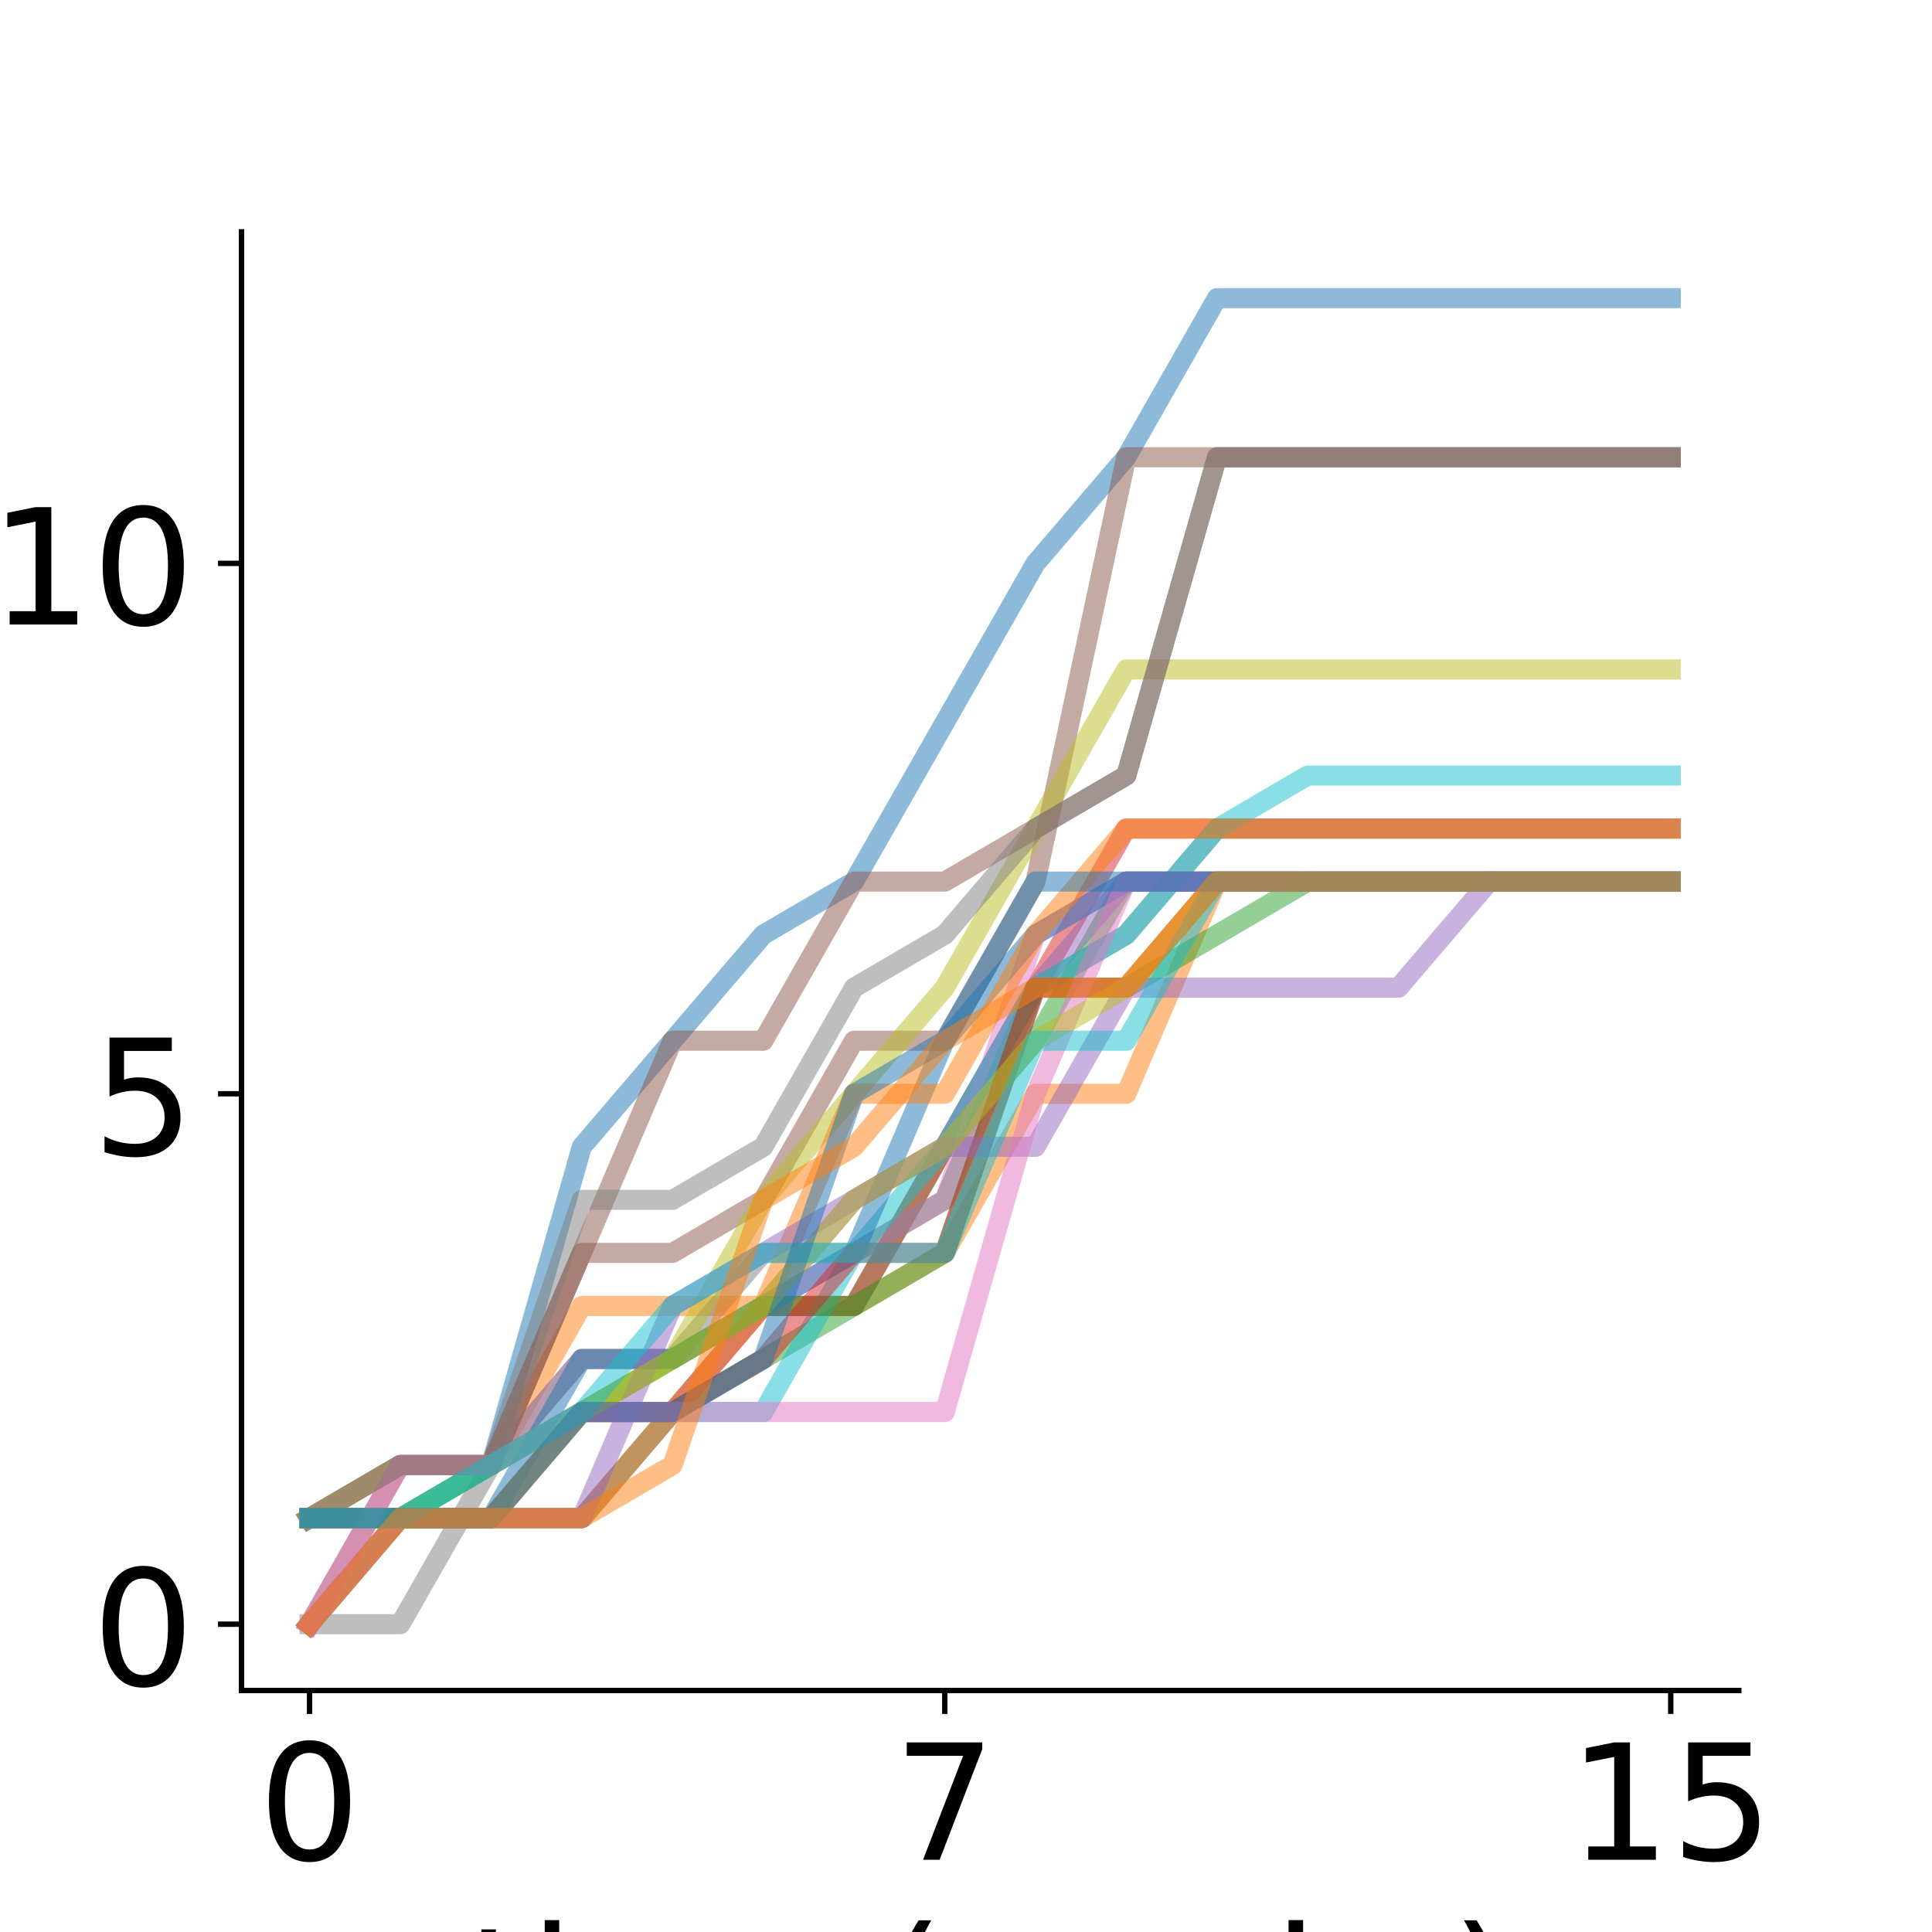
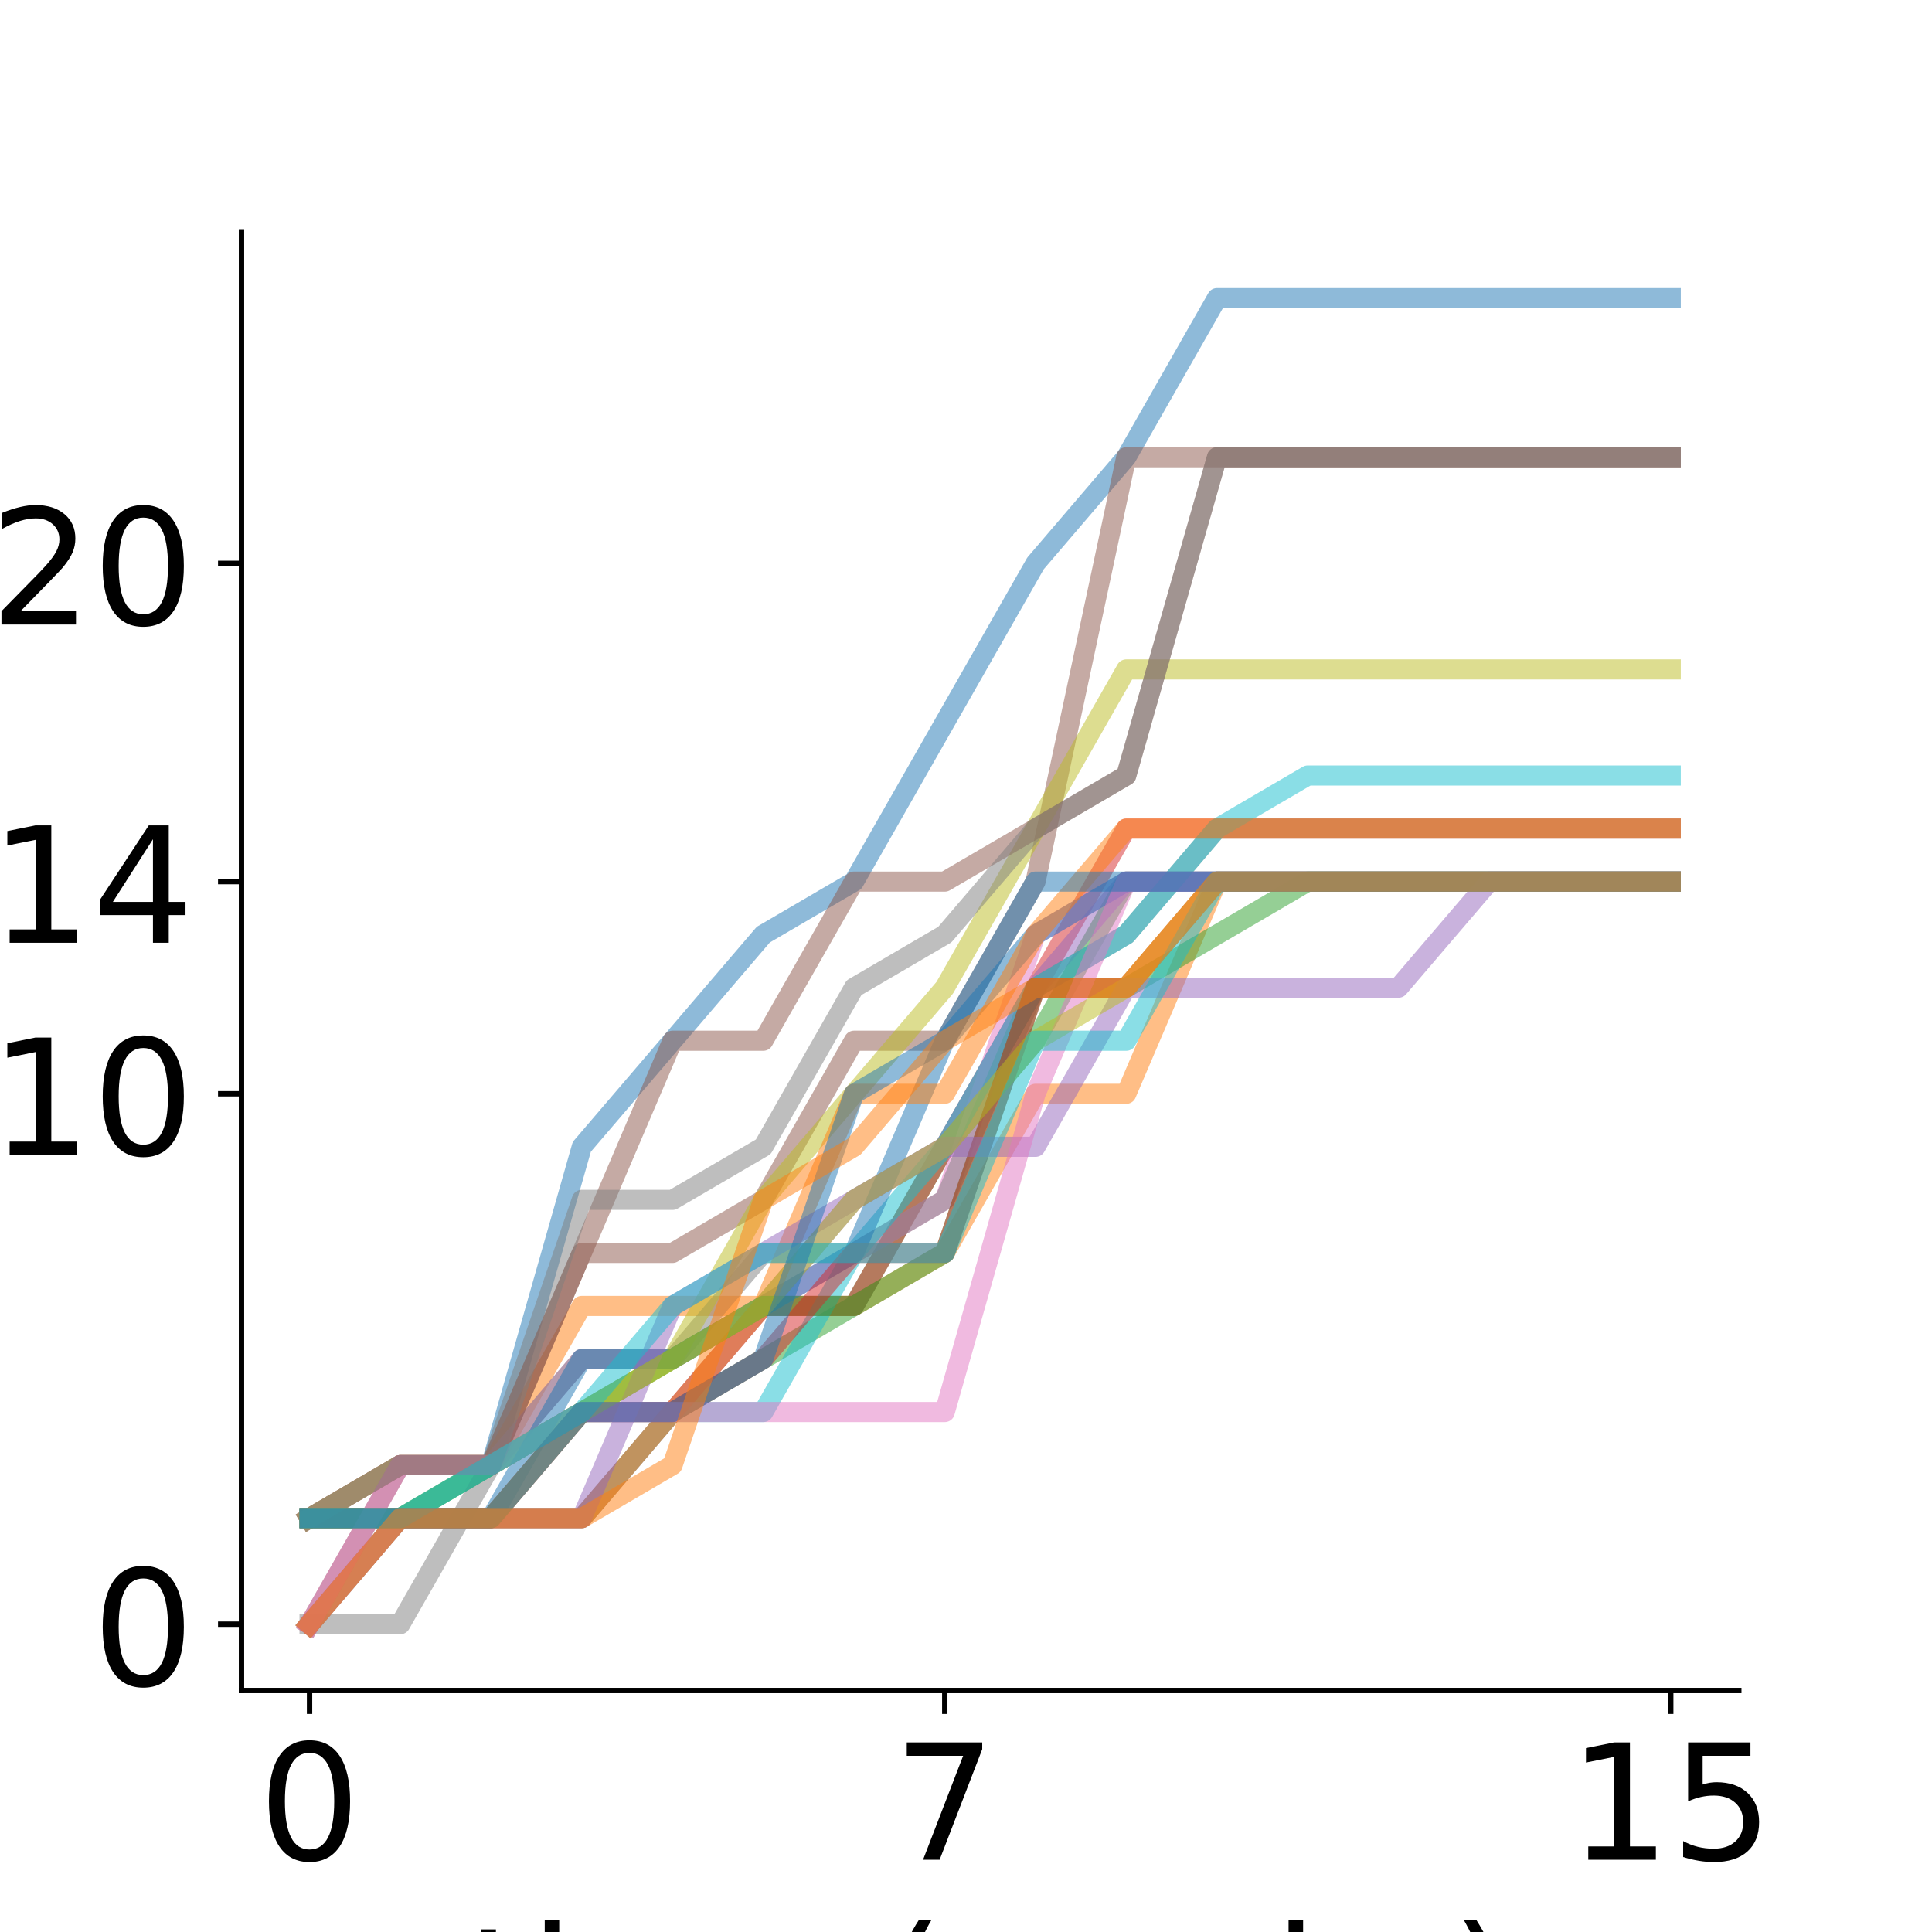
<svg xmlns="http://www.w3.org/2000/svg" xmlns:xlink="http://www.w3.org/1999/xlink" width="288pt" height="288pt" viewBox="0 0 288 288" version="1.1">
  <defs>
    <style type="text/css">*{stroke-linejoin: round; stroke-linecap: butt}</style>
  </defs>
  <g id="figure_1">
    <g id="patch_1">
      <path d="M 0 288  L 288 288  L 288 0  L 0 0  z " style="fill: #ffffff" />
    </g>
    <g id="axes_1">
      <g id="patch_2">
        <path d="M 36 252  L 259.2 252  L 259.2 34.56  L 36 34.56  z " style="fill: #ffffff" />
      </g>
      <g id="matplotlib.axis_1">
        <g id="xtick_1">
          <g id="line2d_1">
            <defs>
-               <path id="m5f97960195" d="M 0 0  L 0 3.5  " style="stroke: #000000; stroke-width: 0.8" />
-             </defs>
-             <g>
-               <use xlink:href="#m5f97960195" x="46.145" y="252" style="stroke: #000000; stroke-width: 0.8" />
+               <path id="m5da1a4e083" d="M 0 0  L 0 3.5  " style="stroke: #000000; stroke-width: 0.8" />
+             </defs>
+             <g>
+               <use xlink:href="#m5da1a4e083" x="46.145" y="252" style="stroke: #000000; stroke-width: 0.8" />
            </g>
          </g>
          <g id="text_1">
            <g transform="translate(38.51046 277.2362) scale(0.24 -0.24)">
              <defs>
                <path id="DejaVuSans-30" d="M 2034 4250  Q 1547 4250 1301 3770  Q 1056 3291 1056 2328  Q 1056 1369 1301 889  Q 1547 409 2034 409  Q 2525 409 2770 889  Q 3016 1369 3016 2328  Q 3016 3291 2770 3770  Q 2525 4250 2034 4250  z M 2034 4750  Q 2819 4750 3233 4129  Q 3647 3509 3647 2328  Q 3647 1150 3233 529  Q 2819 -91 2034 -91  Q 1250 -91 836 529  Q 422 1150 422 2328  Q 422 3509 836 4129  Q 1250 4750 2034 4750  z " transform="scale(0.015625)" />
              </defs>
              <use xlink:href="#DejaVuSans-30" />
            </g>
          </g>
        </g>
        <g id="xtick_2">
          <g id="line2d_2">
            <g>
-               <use xlink:href="#m5f97960195" x="140.836" y="252" style="stroke: #000000; stroke-width: 0.8" />
+               <use xlink:href="#m5da1a4e083" x="140.836" y="252" style="stroke: #000000; stroke-width: 0.8" />
            </g>
          </g>
          <g id="text_2">
            <g transform="translate(133.2014 277.2362) scale(0.24 -0.24)">
              <defs>
                <path id="DejaVuSans-37" d="M 525 4666  L 3525 4666  L 3525 4397  L 1831 0  L 1172 0  L 2766 4134  L 525 4134  L 525 4666  z " transform="scale(0.015625)" />
              </defs>
              <use xlink:href="#DejaVuSans-37" />
            </g>
          </g>
        </g>
        <g id="xtick_3">
          <g id="line2d_3">
            <g>
-               <use xlink:href="#m5f97960195" x="249.055" y="252" style="stroke: #000000; stroke-width: 0.8" />
+               <use xlink:href="#m5da1a4e083" x="249.055" y="252" style="stroke: #000000; stroke-width: 0.8" />
            </g>
          </g>
          <g id="text_3">
            <g transform="translate(233.7845 277.2362) scale(0.24 -0.24)">
              <defs>
                <path id="DejaVuSans-31" d="M 794 531  L 1825 531  L 1825 4091  L 703 3866  L 703 4441  L 1819 4666  L 2450 4666  L 2450 531  L 3481 531  L 3481 0  L 794 0  L 794 531  z " transform="scale(0.015625)" />
                <path id="DejaVuSans-35" d="M 691 4666  L 3169 4666  L 3169 4134  L 1269 4134  L 1269 2991  Q 1406 3038 1543 3061  Q 1681 3084 1819 3084  Q 2600 3084 3056 2656  Q 3513 2228 3513 1497  Q 3513 744 3044 326  Q 2575 -91 1722 -91  Q 1428 -91 1123 -41  Q 819 9 494 109  L 494 744  Q 775 591 1075 516  Q 1375 441 1709 441  Q 2250 441 2565 725  Q 2881 1009 2881 1497  Q 2881 1984 2565 2268  Q 2250 2553 1709 2553  Q 1456 2553 1204 2497  Q 953 2441 691 2322  L 691 4666  z " transform="scale(0.015625)" />
              </defs>
              <use xlink:href="#DejaVuSans-31" />
              <use xlink:href="#DejaVuSans-35" x="63.623" />
            </g>
          </g>
        </g>
        <g id="text_4">
          <g transform="translate(69.53063 304.4638) scale(0.24 -0.24)">
            <defs>
              <path id="DejaVuSans-74" d="M 1172 4494  L 1172 3500  L 2356 3500  L 2356 3053  L 1172 3053  L 1172 1153  Q 1172 725 1289 603  Q 1406 481 1766 481  L 2356 481  L 2356 0  L 1766 0  Q 1100 0 847 248  Q 594 497 594 1153  L 594 3053  L 172 3053  L 172 3500  L 594 3500  L 594 4494  L 1172 4494  z " transform="scale(0.015625)" />
              <path id="DejaVuSans-69" d="M 603 3500  L 1178 3500  L 1178 0  L 603 0  L 603 3500  z M 603 4863  L 1178 4863  L 1178 4134  L 603 4134  L 603 4863  z " transform="scale(0.015625)" />
              <path id="DejaVuSans-6d" d="M 3328 2828  Q 3544 3216 3844 3400  Q 4144 3584 4550 3584  Q 5097 3584 5394 3201  Q 5691 2819 5691 2113  L 5691 0  L 5113 0  L 5113 2094  Q 5113 2597 4934 2840  Q 4756 3084 4391 3084  Q 3944 3084 3684 2787  Q 3425 2491 3425 1978  L 3425 0  L 2847 0  L 2847 2094  Q 2847 2600 2669 2842  Q 2491 3084 2119 3084  Q 1678 3084 1418 2786  Q 1159 2488 1159 1978  L 1159 0  L 581 0  L 581 3500  L 1159 3500  L 1159 2956  Q 1356 3278 1631 3431  Q 1906 3584 2284 3584  Q 2666 3584 2933 3390  Q 3200 3197 3328 2828  z " transform="scale(0.015625)" />
              <path id="DejaVuSans-65" d="M 3597 1894  L 3597 1613  L 953 1613  Q 991 1019 1311 708  Q 1631 397 2203 397  Q 2534 397 2845 478  Q 3156 559 3463 722  L 3463 178  Q 3153 47 2828 -22  Q 2503 -91 2169 -91  Q 1331 -91 842 396  Q 353 884 353 1716  Q 353 2575 817 3079  Q 1281 3584 2069 3584  Q 2775 3584 3186 3129  Q 3597 2675 3597 1894  z M 3022 2063  Q 3016 2534 2758 2815  Q 2500 3097 2075 3097  Q 1594 3097 1305 2825  Q 1016 2553 972 2059  L 3022 2063  z " transform="scale(0.015625)" />
              <path id="DejaVuSans-20" transform="scale(0.015625)" />
              <path id="DejaVuSans-28" d="M 1984 4856  Q 1566 4138 1362 3434  Q 1159 2731 1159 2009  Q 1159 1288 1364 580  Q 1569 -128 1984 -844  L 1484 -844  Q 1016 -109 783 600  Q 550 1309 550 2009  Q 550 2706 781 3412  Q 1013 4119 1484 4856  L 1984 4856  z " transform="scale(0.015625)" />
              <path id="DejaVuSans-77" d="M 269 3500  L 844 3500  L 1563 769  L 2278 3500  L 2956 3500  L 3675 769  L 4391 3500  L 4966 3500  L 4050 0  L 3372 0  L 2619 2869  L 1863 0  L 1184 0  L 269 3500  z " transform="scale(0.015625)" />
              <path id="DejaVuSans-6b" d="M 581 4863  L 1159 4863  L 1159 1991  L 2875 3500  L 3609 3500  L 1753 1863  L 3688 0  L 2938 0  L 1159 1709  L 1159 0  L 581 0  L 581 4863  z " transform="scale(0.015625)" />
              <path id="DejaVuSans-73" d="M 2834 3397  L 2834 2853  Q 2591 2978 2328 3040  Q 2066 3103 1784 3103  Q 1356 3103 1142 2972  Q 928 2841 928 2578  Q 928 2378 1081 2264  Q 1234 2150 1697 2047  L 1894 2003  Q 2506 1872 2764 1633  Q 3022 1394 3022 966  Q 3022 478 2636 193  Q 2250 -91 1575 -91  Q 1294 -91 989 -36  Q 684 19 347 128  L 347 722  Q 666 556 975 473  Q 1284 391 1588 391  Q 1994 391 2212 530  Q 2431 669 2431 922  Q 2431 1156 2273 1281  Q 2116 1406 1581 1522  L 1381 1569  Q 847 1681 609 1914  Q 372 2147 372 2553  Q 372 3047 722 3315  Q 1072 3584 1716 3584  Q 2034 3584 2315 3537  Q 2597 3491 2834 3397  z " transform="scale(0.015625)" />
              <path id="DejaVuSans-29" d="M 513 4856  L 1013 4856  Q 1481 4119 1714 3412  Q 1947 2706 1947 2009  Q 1947 1309 1714 600  Q 1481 -109 1013 -844  L 513 -844  Q 928 -128 1133 580  Q 1338 1288 1338 2009  Q 1338 2731 1133 3434  Q 928 4138 513 4856  z " transform="scale(0.015625)" />
            </defs>
            <use xlink:href="#DejaVuSans-74" />
            <use xlink:href="#DejaVuSans-69" x="39.209" />
            <use xlink:href="#DejaVuSans-6d" x="66.992" />
            <use xlink:href="#DejaVuSans-65" x="164.404" />
            <use xlink:href="#DejaVuSans-20" x="225.928" />
            <use xlink:href="#DejaVuSans-28" x="257.715" />
            <use xlink:href="#DejaVuSans-77" x="296.729" />
            <use xlink:href="#DejaVuSans-65" x="378.516" />
            <use xlink:href="#DejaVuSans-65" x="440.039" />
            <use xlink:href="#DejaVuSans-6b" x="501.562" />
            <use xlink:href="#DejaVuSans-73" x="559.473" />
            <use xlink:href="#DejaVuSans-29" x="611.572" />
          </g>
        </g>
      </g>
      <g id="matplotlib.axis_2">
        <g id="ytick_1">
          <g id="line2d_4">
            <defs>
-               <path id="ma1c0b31562" d="M 0 0  L -3.5 0  " style="stroke: #000000; stroke-width: 0.8" />
-             </defs>
-             <g>
-               <use xlink:href="#ma1c0b31562" x="36" y="242.116" style="stroke: #000000; stroke-width: 0.8" />
+               <path id="m63caa0d29d" d="M 0 0  L -3.5 0  " style="stroke: #000000; stroke-width: 0.8" />
+             </defs>
+             <g>
+               <use xlink:href="#m63caa0d29d" x="36" y="242.116" style="stroke: #000000; stroke-width: 0.8" />
            </g>
          </g>
          <g id="text_5">
            <g transform="translate(13.73 251.2345) scale(0.24 -0.24)">
              <use xlink:href="#DejaVuSans-30" />
            </g>
          </g>
        </g>
        <g id="ytick_2">
          <g id="line2d_5">
            <g>
-               <use xlink:href="#ma1c0b31562" x="36" y="163.047" style="stroke: #000000; stroke-width: 0.8" />
+               <use xlink:href="#m63caa0d29d" x="36" y="163.047" style="stroke: #000000; stroke-width: 0.8" />
            </g>
          </g>
          <g id="text_6">
-             <g transform="translate(13.73 172.1654) scale(0.24 -0.24)">
-               <use xlink:href="#DejaVuSans-35" />
+             <g transform="translate(-1.54 172.1654) scale(0.24 -0.24)">
+               <use xlink:href="#DejaVuSans-31" />
+               <use xlink:href="#DejaVuSans-30" x="63.623" />
            </g>
          </g>
        </g>
        <g id="ytick_3">
          <g id="line2d_6">
            <g>
-               <use xlink:href="#ma1c0b31562" x="36" y="83.978" style="stroke: #000000; stroke-width: 0.8" />
+               <use xlink:href="#m63caa0d29d" x="36" y="83.978" style="stroke: #000000; stroke-width: 0.8" />
            </g>
          </g>
          <g id="text_7">
            <g transform="translate(-1.54 93.09631) scale(0.24 -0.24)">
+               <defs>
+                 <path id="DejaVuSans-32" d="M 1228 531  L 3431 531  L 3431 0  L 469 0  L 469 531  Q 828 903 1448 1529  Q 2069 2156 2228 2338  Q 2531 2678 2651 2914  Q 2772 3150 2772 3378  Q 2772 3750 2511 3984  Q 2250 4219 1831 4219  Q 1534 4219 1204 4116  Q 875 4013 500 3803  L 500 4441  Q 881 4594 1212 4672  Q 1544 4750 1819 4750  Q 2544 4750 2975 4387  Q 3406 4025 3406 3419  Q 3406 3131 3298 2873  Q 3191 2616 2906 2266  Q 2828 2175 2409 1742  Q 1991 1309 1228 531  z " transform="scale(0.015625)" />
+               </defs>
+               <use xlink:href="#DejaVuSans-32" />
+               <use xlink:href="#DejaVuSans-30" x="63.623" />
+             </g>
+           </g>
+         </g>
+         <g id="ytick_4">
+           <g id="line2d_7">
+             <g>
+               <use xlink:href="#m63caa0d29d" x="36" y="131.42" style="stroke: #000000; stroke-width: 0.8" />
+             </g>
+           </g>
+           <g id="text_8">
+             <g transform="translate(-1.54 140.5378) scale(0.24 -0.24)">
+               <defs>
+                 <path id="DejaVuSans-34" d="M 2419 4116  L 825 1625  L 2419 1625  L 2419 4116  z M 2253 4666  L 3047 4666  L 3047 1625  L 3713 1625  L 3713 1100  L 3047 1100  L 3047 0  L 2419 0  L 2419 1100  L 313 1100  L 313 1709  L 2253 4666  z " transform="scale(0.015625)" />
+               </defs>
              <use xlink:href="#DejaVuSans-31" />
-               <use xlink:href="#DejaVuSans-30" x="63.623" />
-             </g>
-           </g>
-         </g>
-         <g id="text_8">
-           <g transform="translate(-37.406 236.5462) rotate(-90) scale(0.24 -0.24)">
+               <use xlink:href="#DejaVuSans-34" x="63.623" />
+             </g>
+           </g>
+         </g>
+         <g id="text_9">
+           <g transform="translate(-37.406 232.3088) rotate(-90) scale(0.24 -0.24)">
            <defs>
              <path id="DejaVuSans-72" d="M 2631 2963  Q 2534 3019 2420 3045  Q 2306 3072 2169 3072  Q 1681 3072 1420 2755  Q 1159 2438 1159 1844  L 1159 0  L 581 0  L 581 3500  L 1159 3500  L 1159 2956  Q 1341 3275 1631 3429  Q 1922 3584 2338 3584  Q 2397 3584 2469 3576  Q 2541 3569 2628 3553  L 2631 2963  z " transform="scale(0.015625)" />
              <path id="DejaVuSans-61" d="M 2194 1759  Q 1497 1759 1228 1600  Q 959 1441 959 1056  Q 959 750 1161 570  Q 1363 391 1709 391  Q 2188 391 2477 730  Q 2766 1069 2766 1631  L 2766 1759  L 2194 1759  z M 3341 1997  L 3341 0  L 2766 0  L 2766 531  Q 2569 213 2275 61  Q 1981 -91 1556 -91  Q 1019 -91 701 211  Q 384 513 384 1019  Q 384 1609 779 1909  Q 1175 2209 1959 2209  L 2766 2209  L 2766 2266  Q 2766 2663 2505 2880  Q 2244 3097 1772 3097  Q 1472 3097 1187 3025  Q 903 2953 641 2809  L 641 3341  Q 956 3463 1253 3523  Q 1550 3584 1831 3584  Q 2591 3584 2966 3190  Q 3341 2797 3341 1997  z " transform="scale(0.015625)" />
              <path id="DejaVuSans-63" d="M 3122 3366  L 3122 2828  Q 2878 2963 2633 3030  Q 2388 3097 2138 3097  Q 1578 3097 1268 2742  Q 959 2388 959 1747  Q 959 1106 1268 751  Q 1578 397 2138 397  Q 2388 397 2633 464  Q 2878 531 3122 666  L 3122 134  Q 2881 22 2623 -34  Q 2366 -91 2075 -91  Q 1284 -91 818 406  Q 353 903 353 1747  Q 353 2603 823 3093  Q 1294 3584 2113 3584  Q 2378 3584 2631 3529  Q 2884 3475 3122 3366  z " transform="scale(0.015625)" />
              <path id="DejaVuSans-68" d="M 3513 2113  L 3513 0  L 2938 0  L 2938 2094  Q 2938 2591 2744 2837  Q 2550 3084 2163 3084  Q 1697 3084 1428 2787  Q 1159 2491 1159 1978  L 1159 0  L 581 0  L 581 4863  L 1159 4863  L 1159 2956  Q 1366 3272 1645 3428  Q 1925 3584 2291 3584  Q 2894 3584 3203 3211  Q 3513 2838 3513 2113  z " transform="scale(0.015625)" />
-               <path id="DejaVuSans-6f" d="M 1959 3097  Q 1497 3097 1228 2736  Q 959 2375 959 1747  Q 959 1119 1226 758  Q 1494 397 1959 397  Q 2419 397 2687 759  Q 2956 1122 2956 1747  Q 2956 2369 2687 2733  Q 2419 3097 1959 3097  z M 1959 3584  Q 2709 3584 3137 3096  Q 3566 2609 3566 1747  Q 3566 888 3137 398  Q 2709 -91 1959 -91  Q 1206 -91 779 398  Q 353 888 353 1747  Q 353 2609 779 3096  Q 1206 3584 1959 3584  z " transform="scale(0.015625)" />
              <path id="DejaVuSans-75" d="M 544 1381  L 544 3500  L 1119 3500  L 1119 1403  Q 1119 906 1312 657  Q 1506 409 1894 409  Q 2359 409 2629 706  Q 2900 1003 2900 1516  L 2900 3500  L 3475 3500  L 3475 0  L 2900 0  L 2900 538  Q 2691 219 2414 64  Q 2138 -91 1772 -91  Q 1169 -91 856 284  Q 544 659 544 1381  z M 1991 3584  L 1991 3584  z " transform="scale(0.015625)" />
+               <path id="DejaVuSans-6e" d="M 3513 2113  L 3513 0  L 2938 0  L 2938 2094  Q 2938 2591 2744 2837  Q 2550 3084 2163 3084  Q 1697 3084 1428 2787  Q 1159 2491 1159 1978  L 1159 0  L 581 0  L 581 3500  L 1159 3500  L 1159 2956  Q 1366 3272 1645 3428  Q 1925 3584 2291 3584  Q 2894 3584 3203 3211  Q 3513 2838 3513 2113  z " transform="scale(0.015625)" />
            </defs>
            <use xlink:href="#DejaVuSans-72" />
            <use xlink:href="#DejaVuSans-65" x="38.863" />
            <use xlink:href="#DejaVuSans-73" x="100.387" />
            <use xlink:href="#DejaVuSans-65" x="152.486" />
            <use xlink:href="#DejaVuSans-61" x="214.01" />
            <use xlink:href="#DejaVuSans-72" x="275.289" />
            <use xlink:href="#DejaVuSans-63" x="314.152" />
            <use xlink:href="#DejaVuSans-68" x="369.133" />
            <use xlink:href="#DejaVuSans-20" x="432.512" />
-             <use xlink:href="#DejaVuSans-68" x="464.299" />
-             <use xlink:href="#DejaVuSans-6f" x="527.678" />
-             <use xlink:href="#DejaVuSans-75" x="588.859" />
-             <use xlink:href="#DejaVuSans-72" x="652.238" />
-             <use xlink:href="#DejaVuSans-73" x="693.352" />
-             <use xlink:href="#DejaVuSans-20" x="745.451" />
+             <use xlink:href="#DejaVuSans-75" x="464.299" />
+             <use xlink:href="#DejaVuSans-6e" x="527.678" />
+             <use xlink:href="#DejaVuSans-69" x="591.057" />
+             <use xlink:href="#DejaVuSans-74" x="618.84" />
+             <use xlink:href="#DejaVuSans-73" x="658.049" />
+             <use xlink:href="#DejaVuSans-20" x="710.148" />
          </g>
          <g transform="translate(-10.53125 210.765) rotate(-90) scale(0.24 -0.24)">
            <defs>
+               <path id="DejaVuSans-6f" d="M 1959 3097  Q 1497 3097 1228 2736  Q 959 2375 959 1747  Q 959 1119 1226 758  Q 1494 397 1959 397  Q 2419 397 2687 759  Q 2956 1122 2956 1747  Q 2956 2369 2687 2733  Q 2419 3097 1959 3097  z M 1959 3584  Q 2709 3584 3137 3096  Q 3566 2609 3566 1747  Q 3566 888 3137 398  Q 2709 -91 1959 -91  Q 1206 -91 779 398  Q 353 888 353 1747  Q 353 2609 779 3096  Q 1206 3584 1959 3584  z " transform="scale(0.015625)" />
              <path id="DejaVuSans-70" d="M 1159 525  L 1159 -1331  L 581 -1331  L 581 3500  L 1159 3500  L 1159 2969  Q 1341 3281 1617 3432  Q 1894 3584 2278 3584  Q 2916 3584 3314 3078  Q 3713 2572 3713 1747  Q 3713 922 3314 415  Q 2916 -91 2278 -91  Q 1894 -91 1617 61  Q 1341 213 1159 525  z M 3116 1747  Q 3116 2381 2855 2742  Q 2594 3103 2138 3103  Q 1681 3103 1420 2742  Q 1159 2381 1159 1747  Q 1159 1113 1420 752  Q 1681 391 2138 391  Q 2594 391 2855 752  Q 3116 1113 3116 1747  z " transform="scale(0.015625)" />
              <path id="DejaVuSans-6c" d="M 603 4863  L 1178 4863  L 1178 0  L 603 0  L 603 4863  z " transform="scale(0.015625)" />
              <path id="DejaVuSans-64" d="M 2906 2969  L 2906 4863  L 3481 4863  L 3481 0  L 2906 0  L 2906 525  Q 2725 213 2448 61  Q 2172 -91 1784 -91  Q 1150 -91 751 415  Q 353 922 353 1747  Q 353 2572 751 3078  Q 1150 3584 1784 3584  Q 2172 3584 2448 3432  Q 2725 3281 2906 2969  z M 947 1747  Q 947 1113 1208 752  Q 1469 391 1925 391  Q 2381 391 2643 752  Q 2906 1113 2906 1747  Q 2906 2381 2643 2742  Q 2381 3103 1925 3103  Q 1469 3103 1208 2742  Q 947 2381 947 1747  z " transform="scale(0.015625)" />
            </defs>
            <use xlink:href="#DejaVuSans-20" />
            <use xlink:href="#DejaVuSans-63" x="31.787" />
            <use xlink:href="#DejaVuSans-6f" x="86.768" />
            <use xlink:href="#DejaVuSans-6d" x="147.949" />
            <use xlink:href="#DejaVuSans-70" x="245.361" />
            <use xlink:href="#DejaVuSans-6c" x="308.838" />
            <use xlink:href="#DejaVuSans-65" x="336.621" />
            <use xlink:href="#DejaVuSans-74" x="398.145" />
            <use xlink:href="#DejaVuSans-65" x="437.354" />
            <use xlink:href="#DejaVuSans-64" x="498.877" />
          </g>
        </g>
      </g>
-       <g id="line2d_7">
-         <path d="M 46.145 226.303  L 59.673 218.396  L 73.2 218.396  L 86.727 170.954  L 100.255 155.14  L 113.782 139.327  L 127.309 131.42  L 140.836 107.699  L 154.364 83.978  L 167.891 68.164  L 181.418 44.444  L 194.945 44.444  L 208.473 44.444  L 222 44.444  L 235.527 44.444  L 249.055 44.444  " clip-path="url(#p8255618b34)" style="fill: none; stroke: #1f77b4; stroke-opacity: 0.5; stroke-width: 3; stroke-linecap: square" />
-       </g>
      <g id="line2d_8">
-         <path d="M 46.145 226.303  L 59.673 218.396  L 73.2 218.396  L 86.727 194.675  L 100.255 194.675  L 113.782 194.675  L 127.309 194.675  L 140.836 186.768  L 154.364 163.047  L 167.891 163.047  L 181.418 131.42  L 194.945 131.42  L 208.473 131.42  L 222 131.42  L 235.527 131.42  L 249.055 131.42  " clip-path="url(#p8255618b34)" style="fill: none; stroke: #ff7f0e; stroke-opacity: 0.5; stroke-width: 3; stroke-linecap: square" />
+         <path d="M 46.145 226.303  L 59.673 218.396  L 73.2 218.396  L 86.727 170.954  L 100.255 155.14  L 113.782 139.327  L 127.309 131.42  L 140.836 107.699  L 154.364 83.978  L 167.891 68.164  L 181.418 44.444  L 194.945 44.444  L 208.473 44.444  L 222 44.444  L 235.527 44.444  L 249.055 44.444  " clip-path="url(#p24c12009f4)" style="fill: none; stroke: #1f77b4; stroke-opacity: 0.5; stroke-width: 3; stroke-linecap: square" />
      </g>
      <g id="line2d_9">
-         <path d="M 46.145 226.303  L 59.673 226.303  L 73.2 218.396  L 86.727 210.489  L 100.255 210.489  L 113.782 202.582  L 127.309 194.675  L 140.836 170.954  L 154.364 155.14  L 167.891 131.42  L 181.418 131.42  L 194.945 131.42  L 208.473 131.42  L 222 131.42  L 235.527 131.42  L 249.055 131.42  " clip-path="url(#p8255618b34)" style="fill: none; stroke: #2ca02c; stroke-opacity: 0.5; stroke-width: 3; stroke-linecap: square" />
+         <path d="M 46.145 226.303  L 59.673 218.396  L 73.2 218.396  L 86.727 194.675  L 100.255 194.675  L 113.782 194.675  L 127.309 194.675  L 140.836 186.768  L 154.364 163.047  L 167.891 163.047  L 181.418 131.42  L 194.945 131.42  L 208.473 131.42  L 222 131.42  L 235.527 131.42  L 249.055 131.42  " clip-path="url(#p24c12009f4)" style="fill: none; stroke: #ff7f0e; stroke-opacity: 0.5; stroke-width: 3; stroke-linecap: square" />
      </g>
      <g id="line2d_10">
-         <path d="M 46.145 226.303  L 59.673 226.303  L 73.2 226.303  L 86.727 226.303  L 100.255 210.489  L 113.782 194.675  L 127.309 194.675  L 140.836 170.954  L 154.364 147.233  L 167.891 123.513  L 181.418 123.513  L 194.945 123.513  L 208.473 123.513  L 222 123.513  L 235.527 123.513  L 249.055 123.513  " clip-path="url(#p8255618b34)" style="fill: none; stroke: #d62728; stroke-opacity: 0.5; stroke-width: 3; stroke-linecap: square" />
+         <path d="M 46.145 226.303  L 59.673 226.303  L 73.2 218.396  L 86.727 210.489  L 100.255 210.489  L 113.782 202.582  L 127.309 194.675  L 140.836 170.954  L 154.364 155.14  L 167.891 131.42  L 181.418 131.42  L 194.945 131.42  L 208.473 131.42  L 222 131.42  L 235.527 131.42  L 249.055 131.42  " clip-path="url(#p24c12009f4)" style="fill: none; stroke: #2ca02c; stroke-opacity: 0.5; stroke-width: 3; stroke-linecap: square" />
      </g>
      <g id="line2d_11">
-         <path d="M 46.145 226.303  L 59.673 226.303  L 73.2 226.303  L 86.727 210.489  L 100.255 210.489  L 113.782 194.675  L 127.309 178.861  L 140.836 170.954  L 154.364 147.233  L 167.891 131.42  L 181.418 131.42  L 194.945 131.42  L 208.473 131.42  L 222 131.42  L 235.527 131.42  L 249.055 131.42  " clip-path="url(#p8255618b34)" style="fill: none; stroke: #9467bd; stroke-opacity: 0.5; stroke-width: 3; stroke-linecap: square" />
+         <path d="M 46.145 226.303  L 59.673 226.303  L 73.2 226.303  L 86.727 226.303  L 100.255 210.489  L 113.782 194.675  L 127.309 194.675  L 140.836 170.954  L 154.364 147.233  L 167.891 123.513  L 181.418 123.513  L 194.945 123.513  L 208.473 123.513  L 222 123.513  L 235.527 123.513  L 249.055 123.513  " clip-path="url(#p24c12009f4)" style="fill: none; stroke: #d62728; stroke-opacity: 0.5; stroke-width: 3; stroke-linecap: square" />
      </g>
      <g id="line2d_12">
-         <path d="M 46.145 226.303  L 59.673 218.396  L 73.2 218.396  L 86.727 186.768  L 100.255 186.768  L 113.782 178.861  L 127.309 155.14  L 140.836 155.14  L 154.364 131.42  L 167.891 68.164  L 181.418 68.164  L 194.945 68.164  L 208.473 68.164  L 222 68.164  L 235.527 68.164  L 249.055 68.164  " clip-path="url(#p8255618b34)" style="fill: none; stroke: #8c564b; stroke-opacity: 0.5; stroke-width: 3; stroke-linecap: square" />
+         <path d="M 46.145 226.303  L 59.673 226.303  L 73.2 226.303  L 86.727 210.489  L 100.255 210.489  L 113.782 194.675  L 127.309 178.861  L 140.836 170.954  L 154.364 147.233  L 167.891 131.42  L 181.418 131.42  L 194.945 131.42  L 208.473 131.42  L 222 131.42  L 235.527 131.42  L 249.055 131.42  " clip-path="url(#p24c12009f4)" style="fill: none; stroke: #9467bd; stroke-opacity: 0.5; stroke-width: 3; stroke-linecap: square" />
      </g>
      <g id="line2d_13">
-         <path d="M 46.145 226.303  L 59.673 218.396  L 73.2 218.396  L 86.727 202.582  L 100.255 202.582  L 113.782 194.675  L 127.309 186.768  L 140.836 178.861  L 154.364 139.327  L 167.891 131.42  L 181.418 131.42  L 194.945 131.42  L 208.473 131.42  L 222 131.42  L 235.527 131.42  L 249.055 131.42  " clip-path="url(#p8255618b34)" style="fill: none; stroke: #e377c2; stroke-opacity: 0.5; stroke-width: 3; stroke-linecap: square" />
+         <path d="M 46.145 226.303  L 59.673 218.396  L 73.2 218.396  L 86.727 186.768  L 100.255 186.768  L 113.782 178.861  L 127.309 155.14  L 140.836 155.14  L 154.364 131.42  L 167.891 68.164  L 181.418 68.164  L 194.945 68.164  L 208.473 68.164  L 222 68.164  L 235.527 68.164  L 249.055 68.164  " clip-path="url(#p24c12009f4)" style="fill: none; stroke: #8c564b; stroke-opacity: 0.5; stroke-width: 3; stroke-linecap: square" />
      </g>
      <g id="line2d_14">
-         <path d="M 46.145 242.116  L 59.673 242.116  L 73.2 218.396  L 86.727 202.582  L 100.255 202.582  L 113.782 186.768  L 127.309 186.768  L 140.836 178.861  L 154.364 147.233  L 167.891 139.327  L 181.418 123.513  L 194.945 123.513  L 208.473 123.513  L 222 123.513  L 235.527 123.513  L 249.055 123.513  " clip-path="url(#p8255618b34)" style="fill: none; stroke: #7f7f7f; stroke-opacity: 0.5; stroke-width: 3; stroke-linecap: square" />
+         <path d="M 46.145 226.303  L 59.673 218.396  L 73.2 218.396  L 86.727 202.582  L 100.255 202.582  L 113.782 194.675  L 127.309 186.768  L 140.836 178.861  L 154.364 139.327  L 167.891 131.42  L 181.418 131.42  L 194.945 131.42  L 208.473 131.42  L 222 131.42  L 235.527 131.42  L 249.055 131.42  " clip-path="url(#p24c12009f4)" style="fill: none; stroke: #e377c2; stroke-opacity: 0.5; stroke-width: 3; stroke-linecap: square" />
      </g>
      <g id="line2d_15">
-         <path d="M 46.145 226.303  L 59.673 218.396  L 73.2 218.396  L 86.727 210.489  L 100.255 202.582  L 113.782 178.861  L 127.309 163.047  L 140.836 147.233  L 154.364 123.513  L 167.891 99.792  L 181.418 99.792  L 194.945 99.792  L 208.473 99.792  L 222 99.792  L 235.527 99.792  L 249.055 99.792  " clip-path="url(#p8255618b34)" style="fill: none; stroke: #bcbd22; stroke-opacity: 0.5; stroke-width: 3; stroke-linecap: square" />
+         <path d="M 46.145 242.116  L 59.673 242.116  L 73.2 218.396  L 86.727 202.582  L 100.255 202.582  L 113.782 186.768  L 127.309 186.768  L 140.836 178.861  L 154.364 147.233  L 167.891 139.327  L 181.418 123.513  L 194.945 123.513  L 208.473 123.513  L 222 123.513  L 235.527 123.513  L 249.055 123.513  " clip-path="url(#p24c12009f4)" style="fill: none; stroke: #7f7f7f; stroke-opacity: 0.5; stroke-width: 3; stroke-linecap: square" />
      </g>
      <g id="line2d_16">
-         <path d="M 46.145 226.303  L 59.673 226.303  L 73.2 226.303  L 86.727 226.303  L 100.255 210.489  L 113.782 210.489  L 127.309 186.768  L 140.836 170.954  L 154.364 147.233  L 167.891 139.327  L 181.418 123.513  L 194.945 115.606  L 208.473 115.606  L 222 115.606  L 235.527 115.606  L 249.055 115.606  " clip-path="url(#p8255618b34)" style="fill: none; stroke: #17becf; stroke-opacity: 0.5; stroke-width: 3; stroke-linecap: square" />
+         <path d="M 46.145 226.303  L 59.673 218.396  L 73.2 218.396  L 86.727 210.489  L 100.255 202.582  L 113.782 178.861  L 127.309 163.047  L 140.836 147.233  L 154.364 123.513  L 167.891 99.792  L 181.418 99.792  L 194.945 99.792  L 208.473 99.792  L 222 99.792  L 235.527 99.792  L 249.055 99.792  " clip-path="url(#p24c12009f4)" style="fill: none; stroke: #bcbd22; stroke-opacity: 0.5; stroke-width: 3; stroke-linecap: square" />
      </g>
      <g id="line2d_17">
-         <path d="M 46.145 242.116  L 59.673 226.303  L 73.2 226.303  L 86.727 202.582  L 100.255 202.582  L 113.782 194.675  L 127.309 186.768  L 140.836 155.14  L 154.364 139.327  L 167.891 131.42  L 181.418 131.42  L 194.945 131.42  L 208.473 131.42  L 222 131.42  L 235.527 131.42  L 249.055 131.42  " clip-path="url(#p8255618b34)" style="fill: none; stroke: #1f77b4; stroke-opacity: 0.5; stroke-width: 3; stroke-linecap: square" />
+         <path d="M 46.145 226.303  L 59.673 226.303  L 73.2 226.303  L 86.727 226.303  L 100.255 210.489  L 113.782 210.489  L 127.309 186.768  L 140.836 170.954  L 154.364 147.233  L 167.891 139.327  L 181.418 123.513  L 194.945 115.606  L 208.473 115.606  L 222 115.606  L 235.527 115.606  L 249.055 115.606  " clip-path="url(#p24c12009f4)" style="fill: none; stroke: #17becf; stroke-opacity: 0.5; stroke-width: 3; stroke-linecap: square" />
      </g>
      <g id="line2d_18">
-         <path d="M 46.145 242.116  L 59.673 226.303  L 73.2 226.303  L 86.727 226.303  L 100.255 210.489  L 113.782 194.675  L 127.309 163.047  L 140.836 163.047  L 154.364 139.327  L 167.891 123.513  L 181.418 123.513  L 194.945 123.513  L 208.473 123.513  L 222 123.513  L 235.527 123.513  L 249.055 123.513  " clip-path="url(#p8255618b34)" style="fill: none; stroke: #ff7f0e; stroke-opacity: 0.5; stroke-width: 3; stroke-linecap: square" />
+         <path d="M 46.145 242.116  L 59.673 226.303  L 73.2 226.303  L 86.727 202.582  L 100.255 202.582  L 113.782 194.675  L 127.309 186.768  L 140.836 155.14  L 154.364 139.327  L 167.891 131.42  L 181.418 131.42  L 194.945 131.42  L 208.473 131.42  L 222 131.42  L 235.527 131.42  L 249.055 131.42  " clip-path="url(#p24c12009f4)" style="fill: none; stroke: #1f77b4; stroke-opacity: 0.5; stroke-width: 3; stroke-linecap: square" />
      </g>
      <g id="line2d_19">
-         <path d="M 46.145 226.303  L 59.673 226.303  L 73.2 218.396  L 86.727 210.489  L 100.255 202.582  L 113.782 194.675  L 127.309 194.675  L 140.836 186.768  L 154.364 147.233  L 167.891 147.233  L 181.418 139.327  L 194.945 131.42  L 208.473 131.42  L 222 131.42  L 235.527 131.42  L 249.055 131.42  " clip-path="url(#p8255618b34)" style="fill: none; stroke: #2ca02c; stroke-opacity: 0.5; stroke-width: 3; stroke-linecap: square" />
+         <path d="M 46.145 242.116  L 59.673 226.303  L 73.2 226.303  L 86.727 226.303  L 100.255 210.489  L 113.782 194.675  L 127.309 163.047  L 140.836 163.047  L 154.364 139.327  L 167.891 123.513  L 181.418 123.513  L 194.945 123.513  L 208.473 123.513  L 222 123.513  L 235.527 123.513  L 249.055 123.513  " clip-path="url(#p24c12009f4)" style="fill: none; stroke: #ff7f0e; stroke-opacity: 0.5; stroke-width: 3; stroke-linecap: square" />
      </g>
      <g id="line2d_20">
-         <path d="M 46.145 226.303  L 59.673 226.303  L 73.2 226.303  L 86.727 210.489  L 100.255 210.489  L 113.782 202.582  L 127.309 186.768  L 140.836 186.768  L 154.364 147.233  L 167.891 147.233  L 181.418 131.42  L 194.945 131.42  L 208.473 131.42  L 222 131.42  L 235.527 131.42  L 249.055 131.42  " clip-path="url(#p8255618b34)" style="fill: none; stroke: #d62728; stroke-opacity: 0.5; stroke-width: 3; stroke-linecap: square" />
+         <path d="M 46.145 226.303  L 59.673 226.303  L 73.2 218.396  L 86.727 210.489  L 100.255 202.582  L 113.782 194.675  L 127.309 194.675  L 140.836 186.768  L 154.364 147.233  L 167.891 147.233  L 181.418 139.327  L 194.945 131.42  L 208.473 131.42  L 222 131.42  L 235.527 131.42  L 249.055 131.42  " clip-path="url(#p24c12009f4)" style="fill: none; stroke: #2ca02c; stroke-opacity: 0.5; stroke-width: 3; stroke-linecap: square" />
      </g>
      <g id="line2d_21">
-         <path d="M 46.145 242.116  L 59.673 226.303  L 73.2 226.303  L 86.727 226.303  L 100.255 194.675  L 113.782 186.768  L 127.309 178.861  L 140.836 170.954  L 154.364 170.954  L 167.891 147.233  L 181.418 147.233  L 194.945 147.233  L 208.473 147.233  L 222 131.42  L 235.527 131.42  L 249.055 131.42  " clip-path="url(#p8255618b34)" style="fill: none; stroke: #9467bd; stroke-opacity: 0.5; stroke-width: 3; stroke-linecap: square" />
+         <path d="M 46.145 226.303  L 59.673 226.303  L 73.2 226.303  L 86.727 210.489  L 100.255 210.489  L 113.782 202.582  L 127.309 186.768  L 140.836 186.768  L 154.364 147.233  L 167.891 147.233  L 181.418 131.42  L 194.945 131.42  L 208.473 131.42  L 222 131.42  L 235.527 131.42  L 249.055 131.42  " clip-path="url(#p24c12009f4)" style="fill: none; stroke: #d62728; stroke-opacity: 0.5; stroke-width: 3; stroke-linecap: square" />
      </g>
      <g id="line2d_22">
-         <path d="M 46.145 242.116  L 59.673 218.396  L 73.2 218.396  L 86.727 186.768  L 100.255 155.14  L 113.782 155.14  L 127.309 131.42  L 140.836 131.42  L 154.364 123.513  L 167.891 115.606  L 181.418 68.164  L 194.945 68.164  L 208.473 68.164  L 222 68.164  L 235.527 68.164  L 249.055 68.164  " clip-path="url(#p8255618b34)" style="fill: none; stroke: #8c564b; stroke-opacity: 0.5; stroke-width: 3; stroke-linecap: square" />
+         <path d="M 46.145 242.116  L 59.673 226.303  L 73.2 226.303  L 86.727 226.303  L 100.255 194.675  L 113.782 186.768  L 127.309 178.861  L 140.836 170.954  L 154.364 170.954  L 167.891 147.233  L 181.418 147.233  L 194.945 147.233  L 208.473 147.233  L 222 131.42  L 235.527 131.42  L 249.055 131.42  " clip-path="url(#p24c12009f4)" style="fill: none; stroke: #9467bd; stroke-opacity: 0.5; stroke-width: 3; stroke-linecap: square" />
      </g>
      <g id="line2d_23">
-         <path d="M 46.145 242.116  L 59.673 218.396  L 73.2 218.396  L 86.727 210.489  L 100.255 210.489  L 113.782 210.489  L 127.309 210.489  L 140.836 210.489  L 154.364 163.047  L 167.891 131.42  L 181.418 131.42  L 194.945 131.42  L 208.473 131.42  L 222 131.42  L 235.527 131.42  L 249.055 131.42  " clip-path="url(#p8255618b34)" style="fill: none; stroke: #e377c2; stroke-opacity: 0.5; stroke-width: 3; stroke-linecap: square" />
+         <path d="M 46.145 242.116  L 59.673 218.396  L 73.2 218.396  L 86.727 186.768  L 100.255 155.14  L 113.782 155.14  L 127.309 131.42  L 140.836 131.42  L 154.364 123.513  L 167.891 115.606  L 181.418 68.164  L 194.945 68.164  L 208.473 68.164  L 222 68.164  L 235.527 68.164  L 249.055 68.164  " clip-path="url(#p24c12009f4)" style="fill: none; stroke: #8c564b; stroke-opacity: 0.5; stroke-width: 3; stroke-linecap: square" />
      </g>
      <g id="line2d_24">
-         <path d="M 46.145 226.303  L 59.673 218.396  L 73.2 218.396  L 86.727 178.861  L 100.255 178.861  L 113.782 170.954  L 127.309 147.233  L 140.836 139.327  L 154.364 123.513  L 167.891 115.606  L 181.418 68.164  L 194.945 68.164  L 208.473 68.164  L 222 68.164  L 235.527 68.164  L 249.055 68.164  " clip-path="url(#p8255618b34)" style="fill: none; stroke: #7f7f7f; stroke-opacity: 0.5; stroke-width: 3; stroke-linecap: square" />
+         <path d="M 46.145 242.116  L 59.673 218.396  L 73.2 218.396  L 86.727 210.489  L 100.255 210.489  L 113.782 210.489  L 127.309 210.489  L 140.836 210.489  L 154.364 163.047  L 167.891 131.42  L 181.418 131.42  L 194.945 131.42  L 208.473 131.42  L 222 131.42  L 235.527 131.42  L 249.055 131.42  " clip-path="url(#p24c12009f4)" style="fill: none; stroke: #e377c2; stroke-opacity: 0.5; stroke-width: 3; stroke-linecap: square" />
      </g>
      <g id="line2d_25">
-         <path d="M 46.145 226.303  L 59.673 226.303  L 73.2 226.303  L 86.727 210.489  L 100.255 202.582  L 113.782 194.675  L 127.309 178.861  L 140.836 170.954  L 154.364 155.14  L 167.891 147.233  L 181.418 131.42  L 194.945 131.42  L 208.473 131.42  L 222 131.42  L 235.527 131.42  L 249.055 131.42  " clip-path="url(#p8255618b34)" style="fill: none; stroke: #bcbd22; stroke-opacity: 0.5; stroke-width: 3; stroke-linecap: square" />
+         <path d="M 46.145 226.303  L 59.673 218.396  L 73.2 218.396  L 86.727 178.861  L 100.255 178.861  L 113.782 170.954  L 127.309 147.233  L 140.836 139.327  L 154.364 123.513  L 167.891 115.606  L 181.418 68.164  L 194.945 68.164  L 208.473 68.164  L 222 68.164  L 235.527 68.164  L 249.055 68.164  " clip-path="url(#p24c12009f4)" style="fill: none; stroke: #7f7f7f; stroke-opacity: 0.5; stroke-width: 3; stroke-linecap: square" />
      </g>
      <g id="line2d_26">
-         <path d="M 46.145 226.303  L 59.673 226.303  L 73.2 218.396  L 86.727 210.489  L 100.255 194.675  L 113.782 186.768  L 127.309 186.768  L 140.836 186.768  L 154.364 155.14  L 167.891 155.14  L 181.418 131.42  L 194.945 131.42  L 208.473 131.42  L 222 131.42  L 235.527 131.42  L 249.055 131.42  " clip-path="url(#p8255618b34)" style="fill: none; stroke: #17becf; stroke-opacity: 0.5; stroke-width: 3; stroke-linecap: square" />
+         <path d="M 46.145 226.303  L 59.673 226.303  L 73.2 226.303  L 86.727 210.489  L 100.255 202.582  L 113.782 194.675  L 127.309 178.861  L 140.836 170.954  L 154.364 155.14  L 167.891 147.233  L 181.418 131.42  L 194.945 131.42  L 208.473 131.42  L 222 131.42  L 235.527 131.42  L 249.055 131.42  " clip-path="url(#p24c12009f4)" style="fill: none; stroke: #bcbd22; stroke-opacity: 0.5; stroke-width: 3; stroke-linecap: square" />
      </g>
      <g id="line2d_27">
-         <path d="M 46.145 226.303  L 59.673 226.303  L 73.2 226.303  L 86.727 210.489  L 100.255 210.489  L 113.782 202.582  L 127.309 163.047  L 140.836 155.14  L 154.364 131.42  L 167.891 131.42  L 181.418 131.42  L 194.945 131.42  L 208.473 131.42  L 222 131.42  L 235.527 131.42  L 249.055 131.42  " clip-path="url(#p8255618b34)" style="fill: none; stroke: #1f77b4; stroke-opacity: 0.5; stroke-width: 3; stroke-linecap: square" />
+         <path d="M 46.145 226.303  L 59.673 226.303  L 73.2 218.396  L 86.727 210.489  L 100.255 194.675  L 113.782 186.768  L 127.309 186.768  L 140.836 186.768  L 154.364 155.14  L 167.891 155.14  L 181.418 131.42  L 194.945 131.42  L 208.473 131.42  L 222 131.42  L 235.527 131.42  L 249.055 131.42  " clip-path="url(#p24c12009f4)" style="fill: none; stroke: #17becf; stroke-opacity: 0.5; stroke-width: 3; stroke-linecap: square" />
      </g>
      <g id="line2d_28">
-         <path d="M 46.145 242.116  L 59.673 226.303  L 73.2 226.303  L 86.727 226.303  L 100.255 218.396  L 113.782 178.861  L 127.309 170.954  L 140.836 155.14  L 154.364 147.233  L 167.891 147.233  L 181.418 131.42  L 194.945 131.42  L 208.473 131.42  L 222 131.42  L 235.527 131.42  L 249.055 131.42  " clip-path="url(#p8255618b34)" style="fill: none; stroke: #ff7f0e; stroke-opacity: 0.5; stroke-width: 3; stroke-linecap: square" />
+         <path d="M 46.145 226.303  L 59.673 226.303  L 73.2 226.303  L 86.727 210.489  L 100.255 210.489  L 113.782 202.582  L 127.309 163.047  L 140.836 155.14  L 154.364 131.42  L 167.891 131.42  L 181.418 131.42  L 194.945 131.42  L 208.473 131.42  L 222 131.42  L 235.527 131.42  L 249.055 131.42  " clip-path="url(#p24c12009f4)" style="fill: none; stroke: #1f77b4; stroke-opacity: 0.5; stroke-width: 3; stroke-linecap: square" />
+       </g>
+       <g id="line2d_29">
+         <path d="M 46.145 242.116  L 59.673 226.303  L 73.2 226.303  L 86.727 226.303  L 100.255 218.396  L 113.782 178.861  L 127.309 170.954  L 140.836 155.14  L 154.364 147.233  L 167.891 147.233  L 181.418 131.42  L 194.945 131.42  L 208.473 131.42  L 222 131.42  L 235.527 131.42  L 249.055 131.42  " clip-path="url(#p24c12009f4)" style="fill: none; stroke: #ff7f0e; stroke-opacity: 0.5; stroke-width: 3; stroke-linecap: square" />
      </g>
      <g id="patch_3">
        <path d="M 36 252  L 36 34.56  " style="fill: none; stroke: #000000; stroke-width: 0.8; stroke-linejoin: miter; stroke-linecap: square" />
      </g>
      <g id="patch_4">
        <path d="M 36 252  L 259.2 252  " style="fill: none; stroke: #000000; stroke-width: 0.8; stroke-linejoin: miter; stroke-linecap: square" />
      </g>
    </g>
  </g>
  <defs>
-     <clipPath id="p8255618b34">
+     <clipPath id="p24c12009f4">
      <rect x="36" y="34.56" width="223.2" height="217.44" />
    </clipPath>
  </defs>
</svg>
